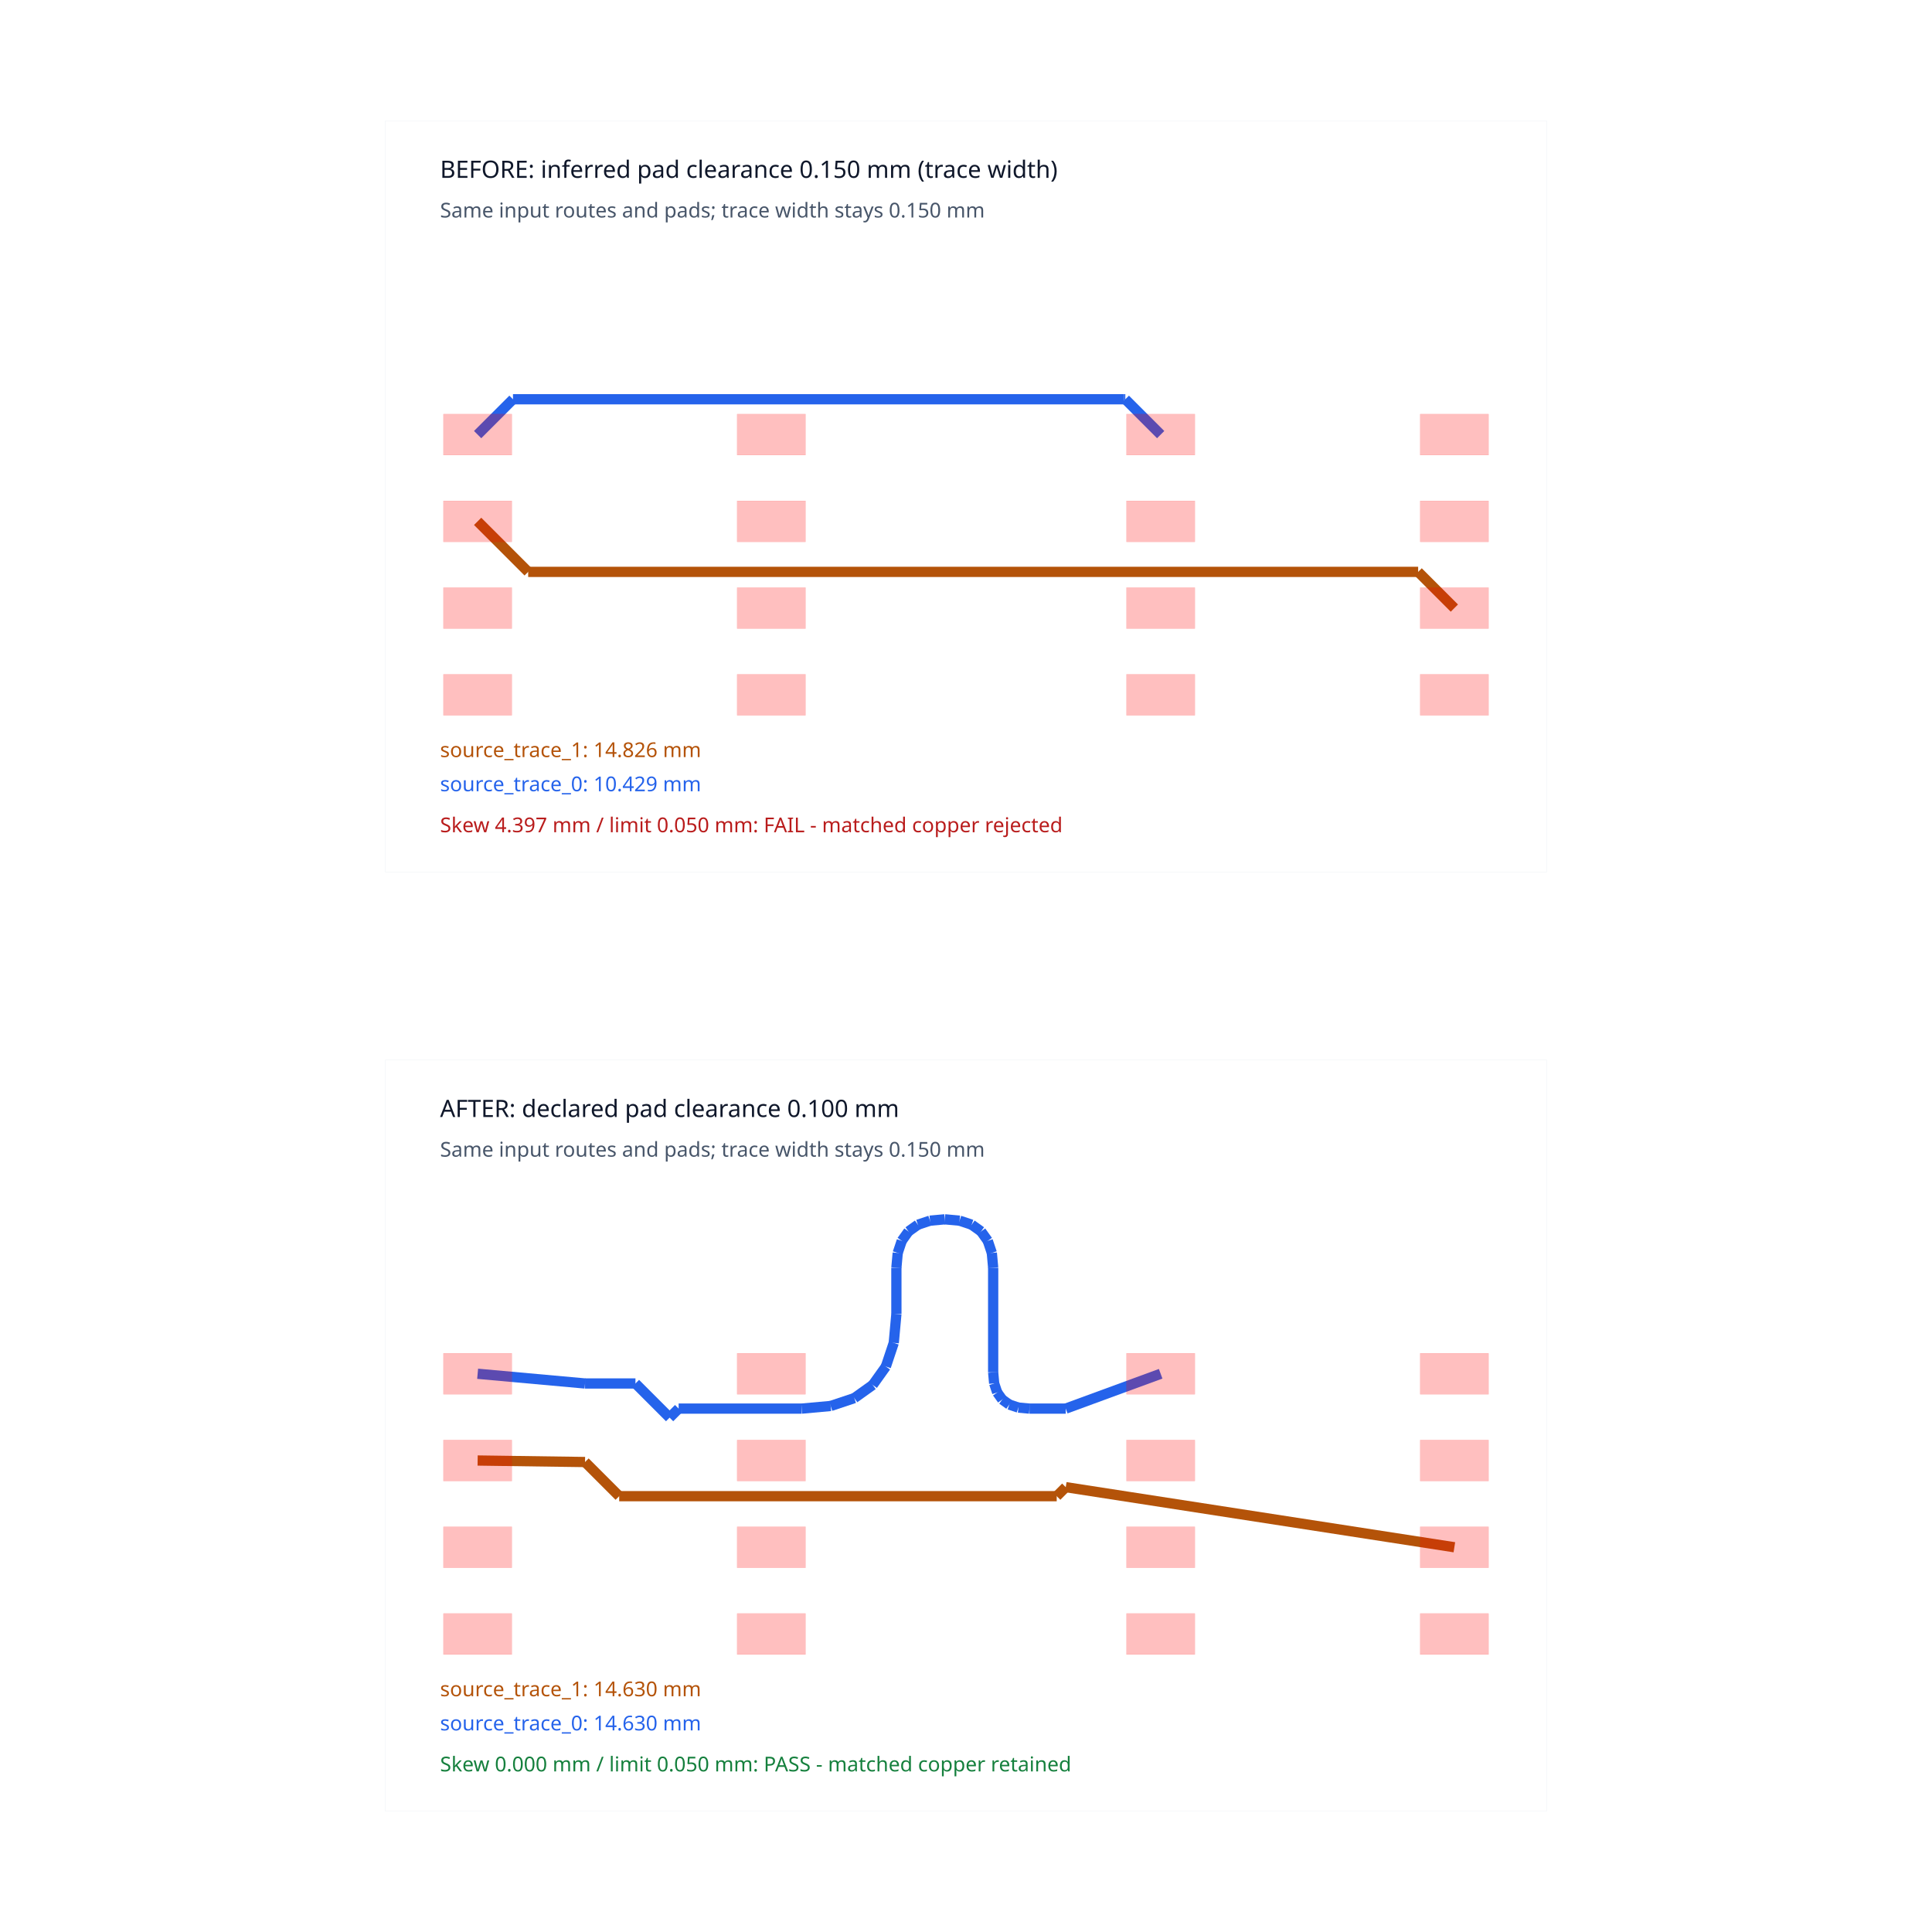
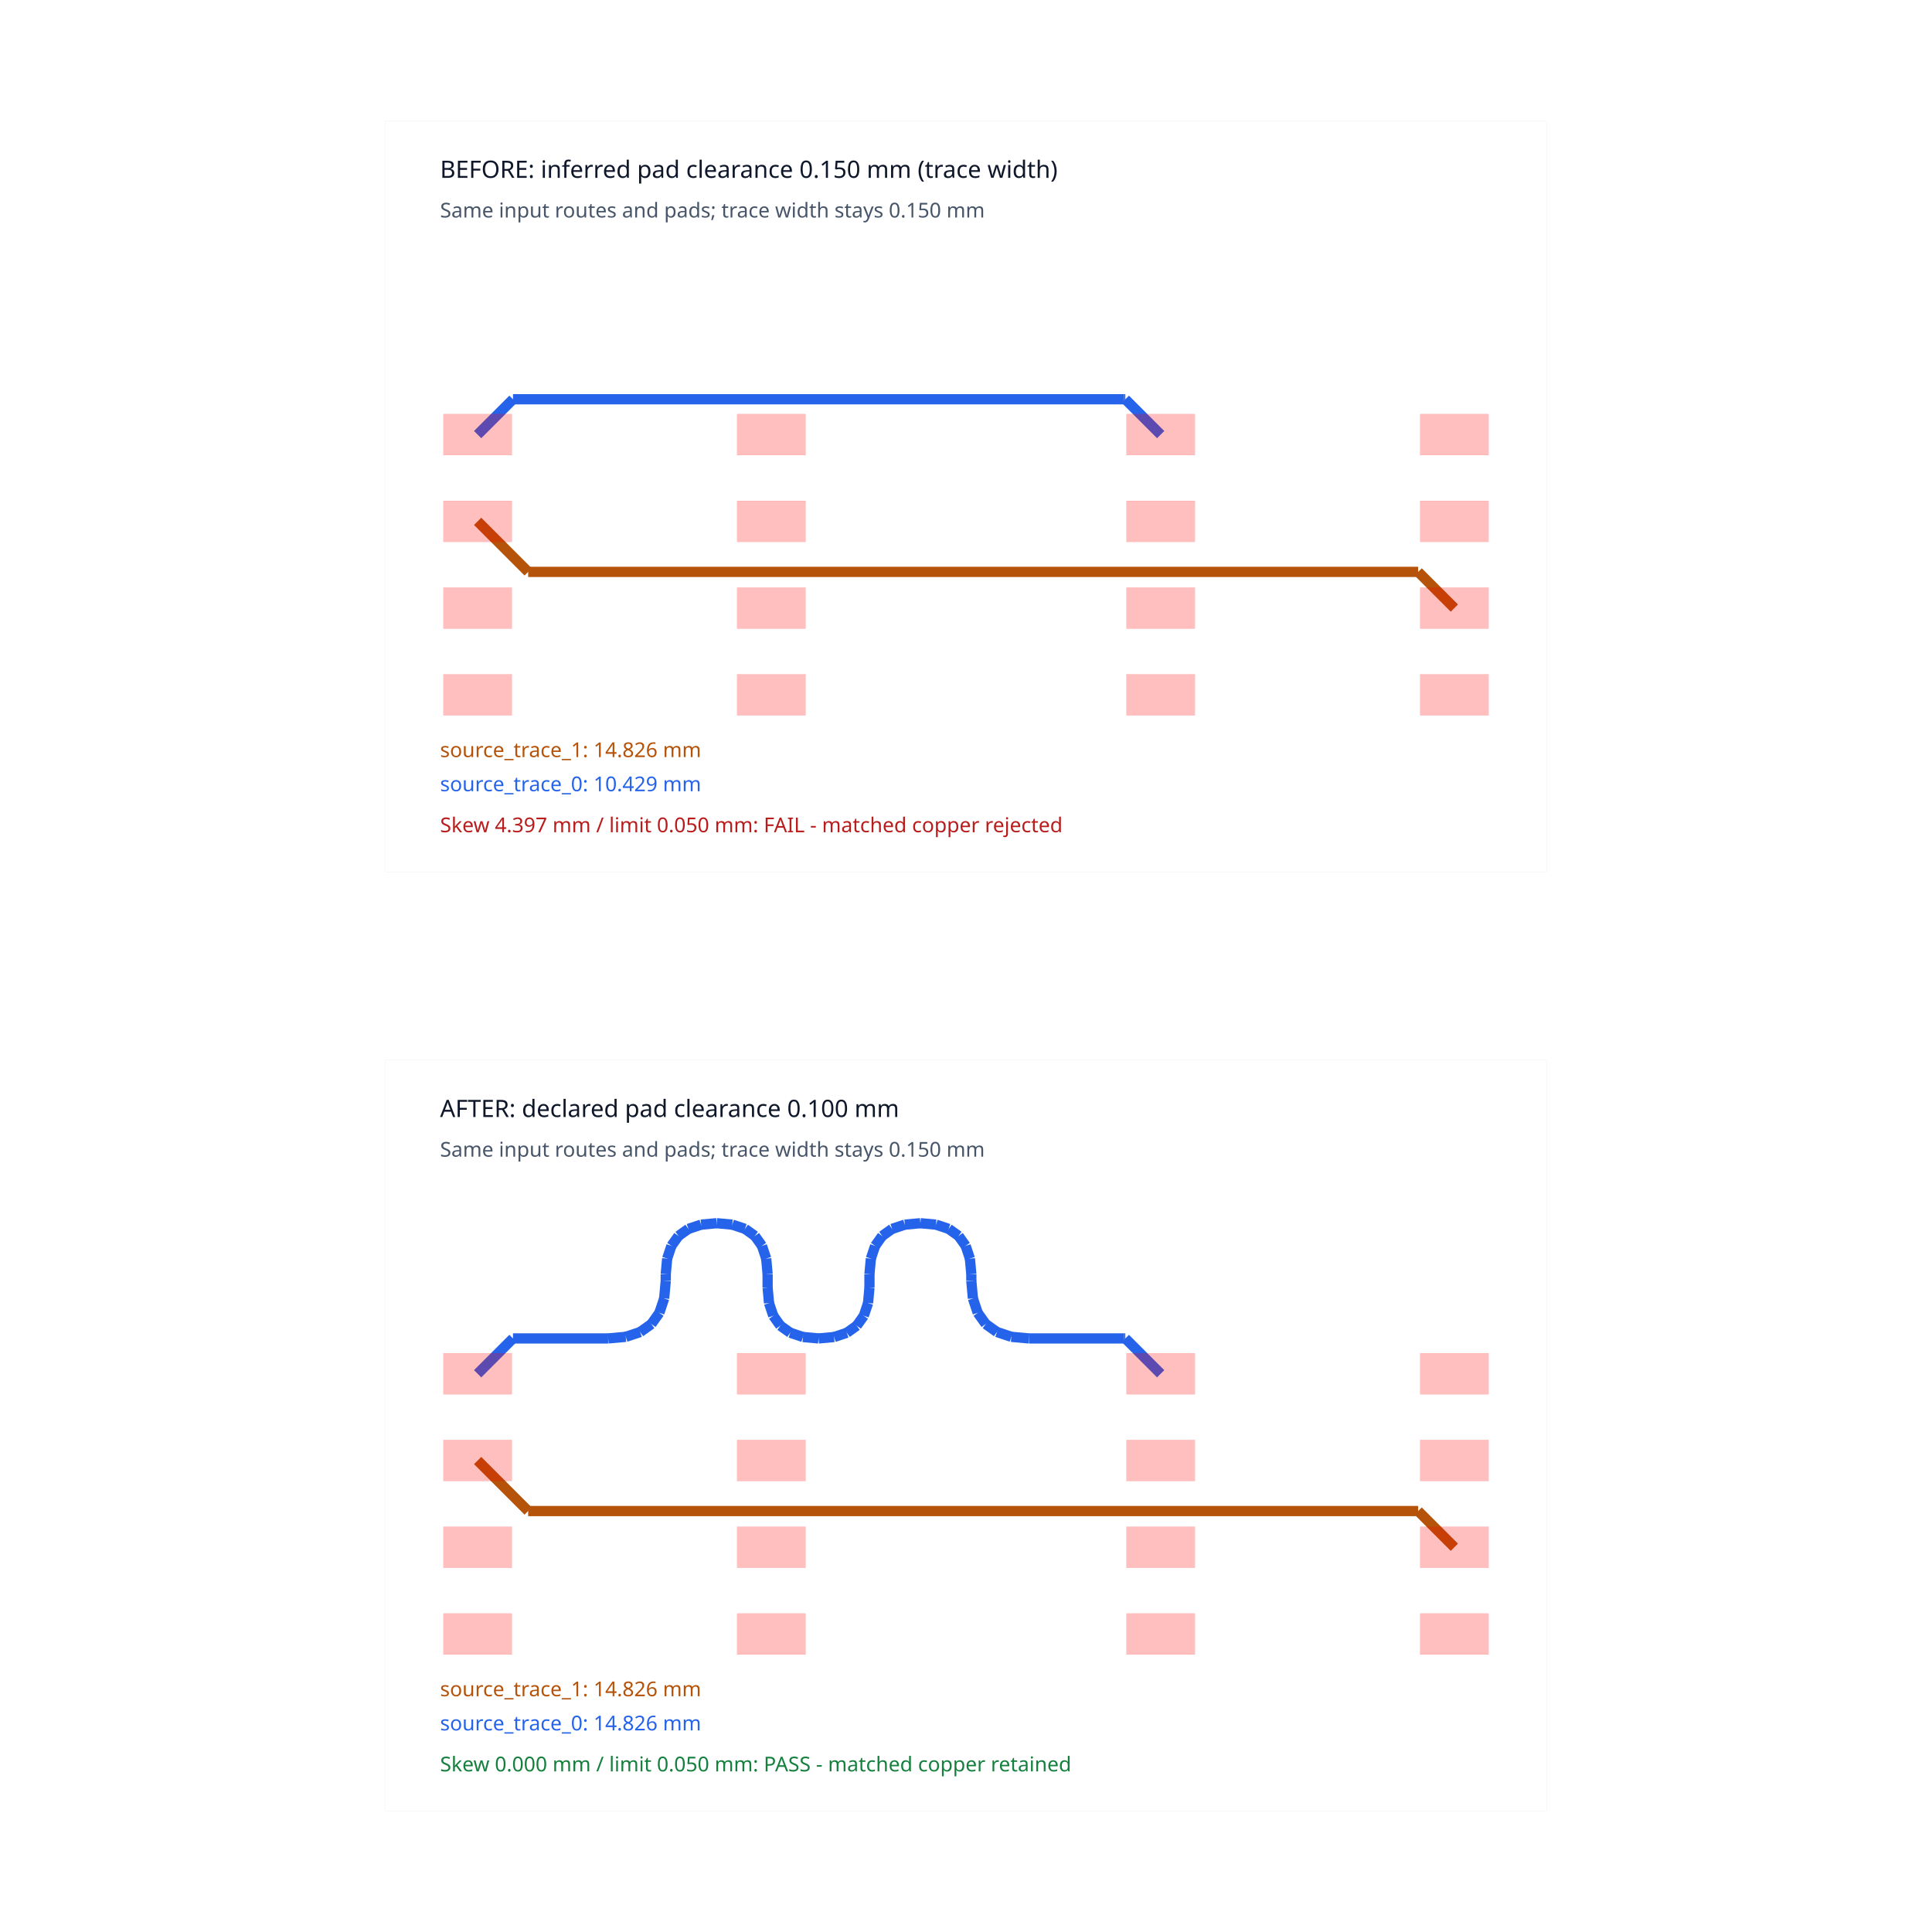
<svg xmlns="http://www.w3.org/2000/svg" width="640" height="640" viewBox="0 0 640 640">
  <rect width="100%" height="100%" fill="white" />
  <g>
    <polyline data-points="-7.15,0.635 -6.410152979700772,-0.10484702029922843" data-type="line" data-label="" points="158.222,172.703 174.962,189.443" fill="none" stroke="#b45309" stroke-width="3.394" />
  </g>
  <g>
    <polyline data-points="-6.410152979700772,-0.10484702029922843 6.619847020299229,-0.10484702029922849" data-type="line" data-label="" points="174.962,189.443 469.782,189.443" fill="none" stroke="#b45309" stroke-width="3.394" />
  </g>
  <g>
    <polyline data-points="6.619847020299229,-0.10484702029922849 6.619847020299229,-0.10484702029922849" data-type="line" data-label="" points="469.782,189.443 469.782,189.443" fill="none" stroke="#b45309" stroke-width="3.394" />
  </g>
  <g>
    <polyline data-points="6.619847020299229,-0.10484702029922849 7.15,-0.635" data-type="line" data-label="" points="469.782,189.443 481.778,201.438" fill="none" stroke="#b45309" stroke-width="3.394" />
  </g>
  <g>
    <polyline data-points="-7.15,1.905 -6.632591326652539,2.422408673347461" data-type="line" data-label="" points="158.222,143.968 169.929,132.261" fill="none" stroke="#2563eb" stroke-width="3.394" />
  </g>
  <g>
    <polyline data-points="-6.632591326652539,2.422408673347461 2.314619147089959,2.422408673347461" data-type="line" data-label="" points="169.929,132.261 372.371,132.261" fill="none" stroke="#2563eb" stroke-width="3.394" />
  </g>
  <g>
    <polyline data-points="2.314619147089959,2.422408673347461 2.3325913266525395,2.422408673347461" data-type="line" data-label="" points="372.371,132.261 372.778,132.261" fill="none" stroke="#2563eb" stroke-width="3.394" />
  </g>
  <g>
    <polyline data-points="2.3325913266525395,2.422408673347461 2.85,1.905" data-type="line" data-label="" points="372.778,132.261 384.485,143.968" fill="none" stroke="#2563eb" stroke-width="3.394" />
  </g>
  <g>
-     <polyline data-points="-7.15,-13.115 -5.577597555944816,-13.137179057775723" data-type="line" data-label="" points="158.222,483.814 193.8,484.316" fill="none" stroke="#b45309" stroke-width="3.394" />
-   </g>
-   <g>
-     <polyline data-points="-5.577597555944816,-13.137179057775723 -5.077597555944816,-13.637179057775723" data-type="line" data-label="" points="193.8,484.316 205.113,495.629" fill="none" stroke="#b45309" stroke-width="3.394" />
-   </g>
-   <g>
-     <polyline data-points="-5.077597555944816,-13.637179057775723 1.3282517561176763,-13.637179057775723" data-type="line" data-label="" points="205.113,495.629 350.053,495.629" fill="none" stroke="#b45309" stroke-width="3.394" />
-   </g>
-   <g>
-     <polyline data-points="1.3282517561176763,-13.637179057775723 1.4604211489092536,-13.505009664984145" data-type="line" data-label="" points="350.053,495.629 353.044,492.639" fill="none" stroke="#b45309" stroke-width="3.394" />
-   </g>
-   <g>
-     <polyline data-points="1.4604211489092536,-13.505009664984145 7.15,-14.385" data-type="line" data-label="" points="353.044,492.639 481.778,512.549" fill="none" stroke="#b45309" stroke-width="3.394" />
-   </g>
-   <g>
-     <polyline data-points="-7.15,-11.845 -5.577597555944816,-11.987179057775723" data-type="line" data-label="" points="158.222,455.079 193.8,458.296" fill="none" stroke="#2563eb" stroke-width="3.394" />
-   </g>
-   <g>
-     <polyline data-points="-5.577597555944816,-11.987179057775723 -4.839424757580287,-11.987179057775723" data-type="line" data-label="" points="193.8,458.296 210.502,458.296" fill="none" stroke="#2563eb" stroke-width="3.394" />
-   </g>
-   <g>
-     <polyline data-points="-4.839424757580287,-11.987179057775723 -4.339424757580287,-12.487179057775723" data-type="line" data-label="" points="210.502,458.296 221.815,469.609" fill="none" stroke="#2563eb" stroke-width="3.394" />
-   </g>
-   <g>
-     <polyline data-points="-4.339424757580287,-12.487179057775723 -4.207255364788709,-12.355009664984147" data-type="line" data-label="" points="221.815,469.609 224.806,466.618" fill="none" stroke="#2563eb" stroke-width="3.394" />
-   </g>
-   <g>
-     <polyline data-points="-4.207255364788709,-12.355009664984147 -2.4047714603839045,-12.355009664984147" data-type="line" data-label="" points="224.806,466.618 265.589,466.618" fill="none" stroke="#2563eb" stroke-width="3.394" />
-   </g>
-   <g>
-     <polyline data-points="-2.4047714603839045,-12.355009664984147 -1.9813985303824246,-12.316521216802194" data-type="line" data-label="" points="265.589,466.618 275.168,465.748" fill="none" stroke="#2563eb" stroke-width="3.394" />
-   </g>
-   <g>
-     <polyline data-points="-1.9813985303824246,-12.316521216802194 -1.6350024967448498,-12.201055872256335" data-type="line" data-label="" points="275.168,465.748 283.006,463.135" fill="none" stroke="#2563eb" stroke-width="3.394" />
-   </g>
-   <g>
-     <polyline data-points="-1.6350024967448498,-12.201055872256335 -1.3655833594711804,-12.008613631346572" data-type="line" data-label="" points="283.006,463.135 289.102,458.781" fill="none" stroke="#2563eb" stroke-width="3.394" />
-   </g>
-   <g>
-     <polyline data-points="-1.3655833594711804,-12.008613631346572 -1.1731411185614165,-11.739194494072903" data-type="line" data-label="" points="289.102,458.781 293.456,452.685" fill="none" stroke="#2563eb" stroke-width="3.394" />
-   </g>
-   <g>
-     <polyline data-points="-1.1731411185614165,-11.739194494072903 -1.0576757740155582,-11.392798460435326" data-type="line" data-label="" points="293.456,452.685 296.069,444.847" fill="none" stroke="#2563eb" stroke-width="3.394" />
-   </g>
-   <g>
-     <polyline data-points="-1.0576757740155582,-11.392798460435326 -1.0191873258336055,-10.969425530433847" data-type="line" data-label="" points="296.069,444.847 296.94,435.268" fill="none" stroke="#2563eb" stroke-width="3.394" />
-   </g>
-   <g>
-     <polyline data-points="-1.0191873258336055,-10.969425530433847 -1.0191873258336055,-10.292300960095794" data-type="line" data-label="" points="296.94,435.268 296.94,419.947" fill="none" stroke="#2563eb" stroke-width="3.394" />
-   </g>
-   <g>
-     <polyline data-points="-1.0191873258336055,-10.292300960095794 -0.9995078934943765,-10.075827204364273" data-type="line" data-label="" points="296.94,419.947 297.385,415.049" fill="none" stroke="#2563eb" stroke-width="3.394" />
-   </g>
-   <g>
-     <polyline data-points="-0.9995078934943765,-10.075827204364273 -0.9404695964766896,-9.898712313311211" data-type="line" data-label="" points="297.385,415.049 298.721,411.042" fill="none" stroke="#2563eb" stroke-width="3.394" />
-   </g>
-   <g>
-     <polyline data-points="-0.9404695964766896,-9.898712313311211 -0.8420724347805442,-9.76095628693661" data-type="line" data-label="" points="298.721,411.042 300.947,407.925" fill="none" stroke="#2563eb" stroke-width="3.394" />
-   </g>
-   <g>
-     <polyline data-points="-0.8420724347805442,-9.76095628693661 -0.704316408405941,-9.662559125240463" data-type="line" data-label="" points="300.947,407.925 304.064,405.698" fill="none" stroke="#2563eb" stroke-width="3.394" />
-   </g>
-   <g>
-     <polyline data-points="-0.704316408405941,-9.662559125240463 -0.5272015173528797,-9.603520828222777" data-type="line" data-label="" points="304.064,405.698 308.071,404.362" fill="none" stroke="#2563eb" stroke-width="3.394" />
-   </g>
-   <g>
-     <polyline data-points="-0.5272015173528797,-9.603520828222777 -0.3107277616213604,-9.583841395883548" data-type="line" data-label="" points="308.071,404.362 312.969,403.917" fill="none" stroke="#2563eb" stroke-width="3.394" />
-   </g>
-   <g>
-     <polyline data-points="-0.3107277616213604,-9.583841395883548 -0.09425400588984109,-9.603520828222777" data-type="line" data-label="" points="312.969,403.917 317.867,404.362" fill="none" stroke="#2563eb" stroke-width="3.394" />
-   </g>
-   <g>
-     <polyline data-points="-0.09425400588984109,-9.603520828222777 0.08286088516322021,-9.662559125240463" data-type="line" data-label="" points="317.867,404.362 321.875,405.698" fill="none" stroke="#2563eb" stroke-width="3.394" />
-   </g>
-   <g>
-     <polyline data-points="0.08286088516322021,-9.662559125240463 0.22061691153782342,-9.760956286936608" data-type="line" data-label="" points="321.875,405.698 324.992,407.925" fill="none" stroke="#2563eb" stroke-width="3.394" />
-   </g>
-   <g>
-     <polyline data-points="0.22061691153782342,-9.760956286936608 0.3190140732339686,-9.898712313311211" data-type="line" data-label="" points="324.992,407.925 327.218,411.042" fill="none" stroke="#2563eb" stroke-width="3.394" />
-   </g>
-   <g>
-     <polyline data-points="0.3190140732339686,-9.898712313311211 0.37805237025165567,-10.075827204364273" data-type="line" data-label="" points="327.218,411.042 328.554,415.049" fill="none" stroke="#2563eb" stroke-width="3.394" />
-   </g>
-   <g>
-     <polyline data-points="0.37805237025165567,-10.075827204364273 0.3977318025908847,-10.292300960095794" data-type="line" data-label="" points="328.554,415.049 328.999,419.947" fill="none" stroke="#2563eb" stroke-width="3.394" />
-   </g>
-   <g>
-     <polyline data-points="0.3977318025908847,-10.292300960095794 0.3977318025908847,-11.823664991824963" data-type="line" data-label="" points="328.999,419.947 328.999,454.596" fill="none" stroke="#2563eb" stroke-width="3.394" />
-   </g>
-   <g>
-     <polyline data-points="0.3977318025908847,-11.823664991824963 0.4124913768453065,-11.986020308623601" data-type="line" data-label="" points="328.999,454.596 329.333,458.27" fill="none" stroke="#2563eb" stroke-width="3.394" />
-   </g>
-   <g>
-     <polyline data-points="0.4124913768453065,-11.986020308623601 0.4567700996085719,-12.118856476913397" data-type="line" data-label="" points="329.333,458.27 330.335,461.275" fill="none" stroke="#2563eb" stroke-width="3.394" />
-   </g>
-   <g>
-     <polyline data-points="0.4567700996085719,-12.118856476913397 0.5305679708806808,-12.22217349669435" data-type="line" data-label="" points="330.335,461.275 332.005,463.613" fill="none" stroke="#2563eb" stroke-width="3.394" />
-   </g>
-   <g>
-     <polyline data-points="0.5305679708806808,-12.22217349669435 0.6338849906616333,-12.295971367966459" data-type="line" data-label="" points="332.005,463.613 334.342,465.283" fill="none" stroke="#2563eb" stroke-width="3.394" />
-   </g>
-   <g>
-     <polyline data-points="0.6338849906616333,-12.295971367966459 0.7667211589514294,-12.340250090729725" data-type="line" data-label="" points="334.342,465.283 337.348,466.284" fill="none" stroke="#2563eb" stroke-width="3.394" />
-   </g>
-   <g>
-     <polyline data-points="0.7667211589514294,-12.340250090729725 0.9290764757500691,-12.355009664984147" data-type="line" data-label="" points="337.348,466.284 341.022,466.618" fill="none" stroke="#2563eb" stroke-width="3.394" />
-   </g>
-   <g>
-     <polyline data-points="0.9290764757500691,-12.355009664984147 1.4604211489092536,-12.355009664984147" data-type="line" data-label="" points="341.022,466.618 353.044,466.618" fill="none" stroke="#2563eb" stroke-width="3.394" />
-   </g>
-   <g>
-     <polyline data-points="1.4604211489092536,-12.355009664984147 2.85,-11.845" data-type="line" data-label="" points="353.044,466.618 384.485,455.079" fill="none" stroke="#2563eb" stroke-width="3.394" />
+     <polyline data-points="-7.15,-13.115 -6.410152979700772,-13.854847020299228" data-type="line" data-label="" points="158.222,483.814 174.962,500.554" fill="none" stroke="#b45309" stroke-width="3.394" />
+   </g>
+   <g>
+     <polyline data-points="-6.410152979700772,-13.854847020299228 6.619847020299229,-13.854847020299228" data-type="line" data-label="" points="174.962,500.554 469.782,500.554" fill="none" stroke="#b45309" stroke-width="3.394" />
+   </g>
+   <g>
+     <polyline data-points="6.619847020299229,-13.854847020299228 6.619847020299229,-13.854847020299228" data-type="line" data-label="" points="469.782,500.554 469.782,500.554" fill="none" stroke="#b45309" stroke-width="3.394" />
+   </g>
+   <g>
+     <polyline data-points="6.619847020299229,-13.854847020299228 7.15,-14.385" data-type="line" data-label="" points="469.782,500.554 481.778,512.549" fill="none" stroke="#b45309" stroke-width="3.394" />
+   </g>
+   <g>
+     <polyline data-points="-7.15,-11.845 -6.632591326652539,-11.32759132665254" data-type="line" data-label="" points="158.222,455.079 169.929,443.372" fill="none" stroke="#2563eb" stroke-width="3.394" />
+   </g>
+   <g>
+     <polyline data-points="-6.632591326652539,-11.32759132665254 -5.239173575692749,-11.32759132665254" data-type="line" data-label="" points="169.929,443.372 201.457,443.372" fill="none" stroke="#2563eb" stroke-width="3.394" />
+   </g>
+   <g>
+     <polyline data-points="-5.239173575692749,-11.32759132665254 -4.981472643964022,-11.304163969222655" data-type="line" data-label="" points="201.457,443.372 207.288,442.842" fill="none" stroke="#2563eb" stroke-width="3.394" />
+   </g>
+   <g>
+     <polyline data-points="-4.981472643964022,-11.304163969222655 -4.770626427095063,-11.233881896933003" data-type="line" data-label="" points="207.288,442.842 212.059,441.251" fill="none" stroke="#2563eb" stroke-width="3.394" />
+   </g>
+   <g>
+     <polyline data-points="-4.770626427095063,-11.233881896933003 -4.606634925085873,-11.116745109783581" data-type="line" data-label="" points="212.059,441.251 215.769,438.601" fill="none" stroke="#2563eb" stroke-width="3.394" />
+   </g>
+   <g>
+     <polyline data-points="-4.606634925085873,-11.116745109783581 -4.489498137936452,-10.95275360777439" data-type="line" data-label="" points="215.769,438.601 218.419,434.891" fill="none" stroke="#2563eb" stroke-width="3.394" />
+   </g>
+   <g>
+     <polyline data-points="-4.489498137936452,-10.95275360777439 -4.419216065646799,-10.741907390905432" data-type="line" data-label="" points="218.419,434.891 220.01,430.12" fill="none" stroke="#2563eb" stroke-width="3.394" />
+   </g>
+   <g>
+     <polyline data-points="-4.419216065646799,-10.741907390905432 -4.395788708216915,-10.484206459176706" data-type="line" data-label="" points="220.01,430.12 220.54,424.289" fill="none" stroke="#2563eb" stroke-width="3.394" />
+   </g>
+   <g>
+     <polyline data-points="-4.395788708216915,-10.484206459176706 -4.395788708216915,-10.386422464512748" data-type="line" data-label="" points="220.54,424.289 220.54,422.077" fill="none" stroke="#2563eb" stroke-width="3.394" />
+   </g>
+   <g>
+     <polyline data-points="-4.395788708216915,-10.386422464512748 -4.375077572861031,-10.158599975598008" data-type="line" data-label="" points="220.54,422.077 221.008,416.922" fill="none" stroke="#2563eb" stroke-width="3.394" />
+   </g>
+   <g>
+     <polyline data-points="-4.375077572861031,-10.158599975598008 -4.312944166793374,-9.972199757395039" data-type="line" data-label="" points="221.008,416.922 222.414,412.704" fill="none" stroke="#2563eb" stroke-width="3.394" />
+   </g>
+   <g>
+     <polyline data-points="-4.312944166793374,-9.972199757395039 -4.209388490013946,-9.827221809903842" data-type="line" data-label="" points="222.414,412.704 224.757,409.424" fill="none" stroke="#2563eb" stroke-width="3.394" />
+   </g>
+   <g>
+     <polyline data-points="-4.209388490013946,-9.827221809903842 -4.064410542522749,-9.723666133124414" data-type="line" data-label="" points="224.757,409.424 228.038,407.081" fill="none" stroke="#2563eb" stroke-width="3.394" />
+   </g>
+   <g>
+     <polyline data-points="-4.064410542522749,-9.723666133124414 -3.8780103243197797,-9.661532727056757" data-type="line" data-label="" points="228.038,407.081 232.255,405.675" fill="none" stroke="#2563eb" stroke-width="3.394" />
+   </g>
+   <g>
+     <polyline data-points="-3.8780103243197797,-9.661532727056757 -3.65018783540504,-9.640821591700872" data-type="line" data-label="" points="232.255,405.675 237.41,405.206" fill="none" stroke="#2563eb" stroke-width="3.394" />
+   </g>
+   <g>
+     <polyline data-points="-3.65018783540504,-9.640821591700872 -3.422365346490301,-9.661532727056757" data-type="line" data-label="" points="237.41,405.206 242.565,405.675" fill="none" stroke="#2563eb" stroke-width="3.394" />
+   </g>
+   <g>
+     <polyline data-points="-3.422365346490301,-9.661532727056757 -3.2359651282873325,-9.723666133124414" data-type="line" data-label="" points="242.565,405.675 246.782,407.081" fill="none" stroke="#2563eb" stroke-width="3.394" />
+   </g>
+   <g>
+     <polyline data-points="-3.2359651282873325,-9.723666133124414 -3.0909871807961338,-9.82722180990384" data-type="line" data-label="" points="246.782,407.081 250.063,409.424" fill="none" stroke="#2563eb" stroke-width="3.394" />
+   </g>
+   <g>
+     <polyline data-points="-3.0909871807961338,-9.82722180990384 -2.9874315040167074,-9.972199757395039" data-type="line" data-label="" points="250.063,409.424 252.406,412.704" fill="none" stroke="#2563eb" stroke-width="3.394" />
+   </g>
+   <g>
+     <polyline data-points="-2.9874315040167074,-9.972199757395039 -2.925298097949051,-10.158599975598008" data-type="line" data-label="" points="252.406,412.704 253.811,416.922" fill="none" stroke="#2563eb" stroke-width="3.394" />
+   </g>
+   <g>
+     <polyline data-points="-2.925298097949051,-10.158599975598008 -2.9045869625931653,-10.386422464512748" data-type="line" data-label="" points="253.811,416.922 254.28,422.077" fill="none" stroke="#2563eb" stroke-width="3.394" />
+   </g>
+   <g>
+     <polyline data-points="-2.9045869625931653,-10.386422464512748 -2.9045869625931653,-10.581990453840664" data-type="line" data-label="" points="254.28,422.077 254.28,426.502" fill="none" stroke="#2563eb" stroke-width="3.394" />
+   </g>
+   <g>
+     <polyline data-points="-2.9045869625931653,-10.581990453840664 -2.88387582723728,-10.809812942755403" data-type="line" data-label="" points="254.28,426.502 254.749,431.656" fill="none" stroke="#2563eb" stroke-width="3.394" />
+   </g>
+   <g>
+     <polyline data-points="-2.88387582723728,-10.809812942755403 -2.821742421169624,-10.996213160958373" data-type="line" data-label="" points="254.749,431.656 256.155,435.874" fill="none" stroke="#2563eb" stroke-width="3.394" />
+   </g>
+   <g>
+     <polyline data-points="-2.821742421169624,-10.996213160958373 -2.718186744390197,-11.14119110844957" data-type="line" data-label="" points="256.155,435.874 258.498,439.154" fill="none" stroke="#2563eb" stroke-width="3.394" />
+   </g>
+   <g>
+     <polyline data-points="-2.718186744390197,-11.14119110844957 -2.573208796898999,-11.244746785228998" data-type="line" data-label="" points="258.498,439.154 261.778,441.497" fill="none" stroke="#2563eb" stroke-width="3.394" />
+   </g>
+   <g>
+     <polyline data-points="-2.573208796898999,-11.244746785228998 -2.38680857869603,-11.306880191296653" data-type="line" data-label="" points="261.778,441.497 265.995,442.903" fill="none" stroke="#2563eb" stroke-width="3.394" />
+   </g>
+   <g>
+     <polyline data-points="-2.38680857869603,-11.306880191296653 -2.1589860897812905,-11.32759132665254" data-type="line" data-label="" points="265.995,442.903 271.15,443.372" fill="none" stroke="#2563eb" stroke-width="3.394" />
+   </g>
+   <g>
+     <polyline data-points="-2.1589860897812905,-11.32759132665254 -1.9311636008665514,-11.306880191296653" data-type="line" data-label="" points="271.15,443.372 276.305,442.903" fill="none" stroke="#2563eb" stroke-width="3.394" />
+   </g>
+   <g>
+     <polyline data-points="-1.9311636008665514,-11.306880191296653 -1.7447633826635824,-11.244746785228998" data-type="line" data-label="" points="276.305,442.903 280.523,441.497" fill="none" stroke="#2563eb" stroke-width="3.394" />
+   </g>
+   <g>
+     <polyline data-points="-1.7447633826635824,-11.244746785228998 -1.5997854351723844,-11.14119110844957" data-type="line" data-label="" points="280.523,441.497 283.803,439.154" fill="none" stroke="#2563eb" stroke-width="3.394" />
+   </g>
+   <g>
+     <polyline data-points="-1.5997854351723844,-11.14119110844957 -1.4962297583929574,-10.996213160958373" data-type="line" data-label="" points="283.803,439.154 286.146,435.874" fill="none" stroke="#2563eb" stroke-width="3.394" />
+   </g>
+   <g>
+     <polyline data-points="-1.4962297583929574,-10.996213160958373 -1.4340963523253012,-10.809812942755403" data-type="line" data-label="" points="286.146,435.874 287.552,431.656" fill="none" stroke="#2563eb" stroke-width="3.394" />
+   </g>
+   <g>
+     <polyline data-points="-1.4340963523253012,-10.809812942755403 -1.4133852169694157,-10.581990453840664" data-type="line" data-label="" points="287.552,431.656 288.02,426.502" fill="none" stroke="#2563eb" stroke-width="3.394" />
+   </g>
+   <g>
+     <polyline data-points="-1.4133852169694157,-10.581990453840664 -1.4133852169694157,-10.386422464512748" data-type="line" data-label="" points="288.02,426.502 288.02,422.077" fill="none" stroke="#2563eb" stroke-width="3.394" />
+   </g>
+   <g>
+     <polyline data-points="-1.4133852169694157,-10.386422464512748 -1.3926740816135303,-10.158599975598008" data-type="line" data-label="" points="288.02,422.077 288.489,416.922" fill="none" stroke="#2563eb" stroke-width="3.394" />
+   </g>
+   <g>
+     <polyline data-points="-1.3926740816135303,-10.158599975598008 -1.330540675545874,-9.972199757395039" data-type="line" data-label="" points="288.489,416.922 289.895,412.704" fill="none" stroke="#2563eb" stroke-width="3.394" />
+   </g>
+   <g>
+     <polyline data-points="-1.330540675545874,-9.972199757395039 -1.226984998766447,-9.827221809903842" data-type="line" data-label="" points="289.895,412.704 292.238,409.424" fill="none" stroke="#2563eb" stroke-width="3.394" />
+   </g>
+   <g>
+     <polyline data-points="-1.226984998766447,-9.827221809903842 -1.082007051275249,-9.723666133124414" data-type="line" data-label="" points="292.238,409.424 295.518,407.081" fill="none" stroke="#2563eb" stroke-width="3.394" />
+   </g>
+   <g>
+     <polyline data-points="-1.082007051275249,-9.723666133124414 -0.8956068330722804,-9.661532727056757" data-type="line" data-label="" points="295.518,407.081 299.736,405.675" fill="none" stroke="#2563eb" stroke-width="3.394" />
+   </g>
+   <g>
+     <polyline data-points="-0.8956068330722804,-9.661532727056757 -0.6677843441575408,-9.640821591700872" data-type="line" data-label="" points="299.736,405.675 304.891,405.206" fill="none" stroke="#2563eb" stroke-width="3.394" />
+   </g>
+   <g>
+     <polyline data-points="-0.6677843441575408,-9.640821591700872 -0.4399618552428014,-9.661532727056757" data-type="line" data-label="" points="304.891,405.206 310.045,405.675" fill="none" stroke="#2563eb" stroke-width="3.394" />
+   </g>
+   <g>
+     <polyline data-points="-0.4399618552428014,-9.661532727056757 -0.2535616370398327,-9.723666133124414" data-type="line" data-label="" points="310.045,405.675 314.263,407.081" fill="none" stroke="#2563eb" stroke-width="3.394" />
+   </g>
+   <g>
+     <polyline data-points="-0.2535616370398327,-9.723666133124414 -0.10858368954863473,-9.82722180990384" data-type="line" data-label="" points="314.263,407.081 317.543,409.424" fill="none" stroke="#2563eb" stroke-width="3.394" />
+   </g>
+   <g>
+     <polyline data-points="-0.10858368954863473,-9.82722180990384 -0.005028012769207689,-9.972199757395039" data-type="line" data-label="" points="317.543,409.424 319.886,412.704" fill="none" stroke="#2563eb" stroke-width="3.394" />
+   </g>
+   <g>
+     <polyline data-points="-0.005028012769207689,-9.972199757395039 0.057105393298448576,-10.158599975598008" data-type="line" data-label="" points="319.886,412.704 321.292,416.922" fill="none" stroke="#2563eb" stroke-width="3.394" />
+   </g>
+   <g>
+     <polyline data-points="0.057105393298448576,-10.158599975598008 0.07781652865433397,-10.386422464512748" data-type="line" data-label="" points="321.292,416.922 321.761,422.077" fill="none" stroke="#2563eb" stroke-width="3.394" />
+   </g>
+   <g>
+     <polyline data-points="0.07781652865433397,-10.386422464512748 0.07781652865433397,-10.484206459176706" data-type="line" data-label="" points="321.761,422.077 321.761,424.289" fill="none" stroke="#2563eb" stroke-width="3.394" />
+   </g>
+   <g>
+     <polyline data-points="0.07781652865433397,-10.484206459176706 0.10124388608421825,-10.741907390905432" data-type="line" data-label="" points="321.761,424.289 322.291,430.12" fill="none" stroke="#2563eb" stroke-width="3.394" />
+   </g>
+   <g>
+     <polyline data-points="0.10124388608421825,-10.741907390905432 0.17152595837387102,-10.95275360777439" data-type="line" data-label="" points="322.291,430.12 323.881,434.891" fill="none" stroke="#2563eb" stroke-width="3.394" />
+   </g>
+   <g>
+     <polyline data-points="0.17152595837387102,-10.95275360777439 0.28866274552329235,-11.116745109783581" data-type="line" data-label="" points="323.881,434.891 326.531,438.601" fill="none" stroke="#2563eb" stroke-width="3.394" />
+   </g>
+   <g>
+     <polyline data-points="0.28866274552329235,-11.116745109783581 0.4526542475324822,-11.233881896933003" data-type="line" data-label="" points="326.531,438.601 330.242,441.251" fill="none" stroke="#2563eb" stroke-width="3.394" />
+   </g>
+   <g>
+     <polyline data-points="0.4526542475324822,-11.233881896933003 0.6635004644014406,-11.304163969222655" data-type="line" data-label="" points="330.242,441.251 335.013,442.842" fill="none" stroke="#2563eb" stroke-width="3.394" />
+   </g>
+   <g>
+     <polyline data-points="0.6635004644014406,-11.304163969222655 0.9212013961301675,-11.32759132665254" data-type="line" data-label="" points="335.013,442.842 340.843,443.372" fill="none" stroke="#2563eb" stroke-width="3.394" />
+   </g>
+   <g>
+     <polyline data-points="0.9212013961301675,-11.32759132665254 2.314619147089959,-11.32759132665254" data-type="line" data-label="" points="340.843,443.372 372.371,443.372" fill="none" stroke="#2563eb" stroke-width="3.394" />
+   </g>
+   <g>
+     <polyline data-points="2.314619147089959,-11.32759132665254 2.3325913266525395,-11.32759132665254" data-type="line" data-label="" points="372.371,443.372 372.778,443.372" fill="none" stroke="#2563eb" stroke-width="3.394" />
+   </g>
+   <g>
+     <polyline data-points="2.3325913266525395,-11.32759132665254 2.85,-11.845" data-type="line" data-label="" points="372.778,443.372 384.485,455.079" fill="none" stroke="#2563eb" stroke-width="3.394" />
  </g>
  <g>
    <rect data-type="rect" data-label="" data-x="-7.15" data-y="1.905" x="146.909" y="137.18" width="22.626" height="13.576" fill="rgba(255,0,0,0.25)" stroke="rgba(255,0,0,0.5)" stroke-width="0.044" />
  </g>
  <g>
    <rect data-type="rect" data-label="" data-x="-7.15" data-y="0.635" x="146.909" y="165.915" width="22.626" height="13.576" fill="rgba(255,0,0,0.25)" stroke="rgba(255,0,0,0.5)" stroke-width="0.044" />
  </g>
  <g>
    <rect data-type="rect" data-label="" data-x="-7.15" data-y="-0.635" x="146.909" y="194.651" width="22.626" height="13.576" fill="rgba(255,0,0,0.25)" stroke="rgba(255,0,0,0.5)" stroke-width="0.044" />
  </g>
  <g>
    <rect data-type="rect" data-label="" data-x="-7.15" data-y="-1.905" x="146.909" y="223.386" width="22.626" height="13.576" fill="rgba(255,0,0,0.25)" stroke="rgba(255,0,0,0.5)" stroke-width="0.044" />
  </g>
  <g>
    <rect data-type="rect" data-label="" data-x="-2.85" data-y="-1.905" x="244.202" y="223.386" width="22.626" height="13.576" fill="rgba(255,0,0,0.25)" stroke="rgba(255,0,0,0.5)" stroke-width="0.044" />
  </g>
  <g>
    <rect data-type="rect" data-label="" data-x="-2.85" data-y="-0.635" x="244.202" y="194.651" width="22.626" height="13.576" fill="rgba(255,0,0,0.25)" stroke="rgba(255,0,0,0.5)" stroke-width="0.044" />
  </g>
  <g>
    <rect data-type="rect" data-label="" data-x="-2.85" data-y="0.635" x="244.202" y="165.915" width="22.626" height="13.576" fill="rgba(255,0,0,0.25)" stroke="rgba(255,0,0,0.5)" stroke-width="0.044" />
  </g>
  <g>
    <rect data-type="rect" data-label="" data-x="-2.85" data-y="1.905" x="244.202" y="137.18" width="22.626" height="13.576" fill="rgba(255,0,0,0.25)" stroke="rgba(255,0,0,0.5)" stroke-width="0.044" />
  </g>
  <g>
    <rect data-type="rect" data-label="" data-x="2.85" data-y="1.905" x="373.172" y="137.18" width="22.626" height="13.576" fill="rgba(255,0,0,0.25)" stroke="rgba(255,0,0,0.5)" stroke-width="0.044" />
  </g>
  <g>
    <rect data-type="rect" data-label="" data-x="2.85" data-y="0.635" x="373.172" y="165.915" width="22.626" height="13.576" fill="rgba(255,0,0,0.25)" stroke="rgba(255,0,0,0.5)" stroke-width="0.044" />
  </g>
  <g>
    <rect data-type="rect" data-label="" data-x="2.85" data-y="-0.635" x="373.172" y="194.651" width="22.626" height="13.576" fill="rgba(255,0,0,0.25)" stroke="rgba(255,0,0,0.5)" stroke-width="0.044" />
  </g>
  <g>
    <rect data-type="rect" data-label="" data-x="2.85" data-y="-1.905" x="373.172" y="223.386" width="22.626" height="13.576" fill="rgba(255,0,0,0.25)" stroke="rgba(255,0,0,0.5)" stroke-width="0.044" />
  </g>
  <g>
    <rect data-type="rect" data-label="" data-x="7.15" data-y="-1.905" x="470.465" y="223.386" width="22.626" height="13.576" fill="rgba(255,0,0,0.25)" stroke="rgba(255,0,0,0.5)" stroke-width="0.044" />
  </g>
  <g>
    <rect data-type="rect" data-label="" data-x="7.15" data-y="-0.635" x="470.465" y="194.651" width="22.626" height="13.576" fill="rgba(255,0,0,0.25)" stroke="rgba(255,0,0,0.5)" stroke-width="0.044" />
  </g>
  <g>
    <rect data-type="rect" data-label="" data-x="7.15" data-y="0.635" x="470.465" y="165.915" width="22.626" height="13.576" fill="rgba(255,0,0,0.25)" stroke="rgba(255,0,0,0.5)" stroke-width="0.044" />
  </g>
  <g>
    <rect data-type="rect" data-label="" data-x="7.15" data-y="1.905" x="470.465" y="137.18" width="22.626" height="13.576" fill="rgba(255,0,0,0.25)" stroke="rgba(255,0,0,0.5)" stroke-width="0.044" />
  </g>
  <g>
    <rect data-type="rect" data-label="" data-x="0" data-y="1" x="127.677" y="40" width="384.646" height="248.889" fill="none" stroke="#cbd5e1" stroke-width="0.044" />
  </g>
  <g>
    <rect data-type="rect" data-label="" data-x="-7.15" data-y="-11.845" x="146.909" y="448.291" width="22.626" height="13.576" fill="rgba(255,0,0,0.25)" stroke="rgba(255,0,0,0.5)" stroke-width="0.044" />
  </g>
  <g>
    <rect data-type="rect" data-label="" data-x="-7.15" data-y="-13.115" x="146.909" y="477.026" width="22.626" height="13.576" fill="rgba(255,0,0,0.25)" stroke="rgba(255,0,0,0.5)" stroke-width="0.044" />
  </g>
  <g>
    <rect data-type="rect" data-label="" data-x="-7.15" data-y="-14.385" x="146.909" y="505.762" width="22.626" height="13.576" fill="rgba(255,0,0,0.25)" stroke="rgba(255,0,0,0.5)" stroke-width="0.044" />
  </g>
  <g>
    <rect data-type="rect" data-label="" data-x="-7.15" data-y="-15.655" x="146.909" y="534.497" width="22.626" height="13.576" fill="rgba(255,0,0,0.25)" stroke="rgba(255,0,0,0.5)" stroke-width="0.044" />
  </g>
  <g>
    <rect data-type="rect" data-label="" data-x="-2.85" data-y="-15.655" x="244.202" y="534.497" width="22.626" height="13.576" fill="rgba(255,0,0,0.25)" stroke="rgba(255,0,0,0.5)" stroke-width="0.044" />
  </g>
  <g>
    <rect data-type="rect" data-label="" data-x="-2.85" data-y="-14.385" x="244.202" y="505.762" width="22.626" height="13.576" fill="rgba(255,0,0,0.25)" stroke="rgba(255,0,0,0.5)" stroke-width="0.044" />
  </g>
  <g>
    <rect data-type="rect" data-label="" data-x="-2.85" data-y="-13.115" x="244.202" y="477.026" width="22.626" height="13.576" fill="rgba(255,0,0,0.25)" stroke="rgba(255,0,0,0.5)" stroke-width="0.044" />
  </g>
  <g>
    <rect data-type="rect" data-label="" data-x="-2.85" data-y="-11.845" x="244.202" y="448.291" width="22.626" height="13.576" fill="rgba(255,0,0,0.25)" stroke="rgba(255,0,0,0.5)" stroke-width="0.044" />
  </g>
  <g>
    <rect data-type="rect" data-label="" data-x="2.85" data-y="-11.845" x="373.172" y="448.291" width="22.626" height="13.576" fill="rgba(255,0,0,0.25)" stroke="rgba(255,0,0,0.5)" stroke-width="0.044" />
  </g>
  <g>
    <rect data-type="rect" data-label="" data-x="2.85" data-y="-13.115" x="373.172" y="477.026" width="22.626" height="13.576" fill="rgba(255,0,0,0.25)" stroke="rgba(255,0,0,0.5)" stroke-width="0.044" />
  </g>
  <g>
    <rect data-type="rect" data-label="" data-x="2.85" data-y="-14.385" x="373.172" y="505.762" width="22.626" height="13.576" fill="rgba(255,0,0,0.25)" stroke="rgba(255,0,0,0.5)" stroke-width="0.044" />
  </g>
  <g>
    <rect data-type="rect" data-label="" data-x="2.85" data-y="-15.655" x="373.172" y="534.497" width="22.626" height="13.576" fill="rgba(255,0,0,0.25)" stroke="rgba(255,0,0,0.5)" stroke-width="0.044" />
  </g>
  <g>
    <rect data-type="rect" data-label="" data-x="7.15" data-y="-15.655" x="470.465" y="534.497" width="22.626" height="13.576" fill="rgba(255,0,0,0.25)" stroke="rgba(255,0,0,0.5)" stroke-width="0.044" />
  </g>
  <g>
    <rect data-type="rect" data-label="" data-x="7.15" data-y="-14.385" x="470.465" y="505.762" width="22.626" height="13.576" fill="rgba(255,0,0,0.25)" stroke="rgba(255,0,0,0.5)" stroke-width="0.044" />
  </g>
  <g>
    <rect data-type="rect" data-label="" data-x="7.15" data-y="-13.115" x="470.465" y="477.026" width="22.626" height="13.576" fill="rgba(255,0,0,0.25)" stroke="rgba(255,0,0,0.5)" stroke-width="0.044" />
  </g>
  <g>
    <rect data-type="rect" data-label="" data-x="7.15" data-y="-11.845" x="470.465" y="448.291" width="22.626" height="13.576" fill="rgba(255,0,0,0.25)" stroke="rgba(255,0,0,0.5)" stroke-width="0.044" />
  </g>
  <g>
    <rect data-type="rect" data-label="" data-x="0" data-y="-12.75" x="127.677" y="351.111" width="384.646" height="248.889" fill="none" stroke="#cbd5e1" stroke-width="0.044" />
  </g>
  <text data-type="text" data-label="BEFORE: inferred pad clearance 0.150 mm (trace width)" data-x="-7.7" data-y="5.8" x="145.778" y="55.838" fill="#0f172a" font-size="7.919" font-family="sans-serif" text-anchor="start" dominant-baseline="central">BEFORE: inferred pad clearance 0.150 mm (trace width)</text>
  <text data-type="text" data-label="Same input routes and pads; trace width stays 0.150 mm" data-x="-7.7" data-y="5.2" x="145.778" y="69.414" fill="#475569" font-size="6.788" font-family="sans-serif" text-anchor="start" dominant-baseline="central">Same input routes and pads; trace width stays 0.150 mm</text>
  <text data-type="text" data-label="source_trace_1: 14.826 mm" data-x="-7.7" data-y="-2.7" x="145.778" y="248.162" fill="#b45309" font-size="6.788" font-family="sans-serif" text-anchor="start" dominant-baseline="central">source_trace_1: 14.826 mm</text>
  <text data-type="text" data-label="source_trace_0: 10.429 mm" data-x="-7.7" data-y="-3.2" x="145.778" y="259.475" fill="#2563eb" font-size="6.788" font-family="sans-serif" text-anchor="start" dominant-baseline="central">source_trace_0: 10.429 mm</text>
  <text data-type="text" data-label="Skew 4.397 mm / limit 0.050 mm: FAIL - matched copper rejected" data-x="-7.7" data-y="-3.8" x="145.778" y="273.051" fill="#b91c1c" font-size="6.788" font-family="sans-serif" text-anchor="start" dominant-baseline="central">Skew 4.397 mm / limit 0.050 mm: FAIL - matched copper rejected</text>
  <text data-type="text" data-label="AFTER: declared pad clearance 0.100 mm" data-x="-7.7" data-y="-7.95" x="145.778" y="366.949" fill="#0f172a" font-size="7.919" font-family="sans-serif" text-anchor="start" dominant-baseline="central">AFTER: declared pad clearance 0.100 mm</text>
  <text data-type="text" data-label="Same input routes and pads; trace width stays 0.150 mm" data-x="-7.7" data-y="-8.55" x="145.778" y="380.525" fill="#475569" font-size="6.788" font-family="sans-serif" text-anchor="start" dominant-baseline="central">Same input routes and pads; trace width stays 0.150 mm</text>
-   <text data-type="text" data-label="source_trace_1: 14.630 mm" data-x="-7.7" data-y="-16.45" x="145.778" y="559.273" fill="#b45309" font-size="6.788" font-family="sans-serif" text-anchor="start" dominant-baseline="central">source_trace_1: 14.630 mm</text>
-   <text data-type="text" data-label="source_trace_0: 14.630 mm" data-x="-7.7" data-y="-16.95" x="145.778" y="570.586" fill="#2563eb" font-size="6.788" font-family="sans-serif" text-anchor="start" dominant-baseline="central">source_trace_0: 14.630 mm</text>
+   <text data-type="text" data-label="source_trace_1: 14.826 mm" data-x="-7.7" data-y="-16.45" x="145.778" y="559.273" fill="#b45309" font-size="6.788" font-family="sans-serif" text-anchor="start" dominant-baseline="central">source_trace_1: 14.826 mm</text>
+   <text data-type="text" data-label="source_trace_0: 14.826 mm" data-x="-7.7" data-y="-16.95" x="145.778" y="570.586" fill="#2563eb" font-size="6.788" font-family="sans-serif" text-anchor="start" dominant-baseline="central">source_trace_0: 14.826 mm</text>
  <text data-type="text" data-label="Skew 0.000 mm / limit 0.050 mm: PASS - matched copper retained" data-x="-7.7" data-y="-17.55" x="145.778" y="584.162" fill="#15803d" font-size="6.788" font-family="sans-serif" text-anchor="start" dominant-baseline="central">Skew 0.000 mm / limit 0.050 mm: PASS - matched copper retained</text>
  <g id="crosshair" style="display: none">
    <line id="crosshair-h" y1="0" y2="640" stroke="#666" stroke-width="0.5" />
    <line id="crosshair-v" x1="0" x2="640" stroke="#666" stroke-width="0.5" />
    <text id="coordinates" font-family="monospace" font-size="12" fill="#666" />
  </g>
</svg>
